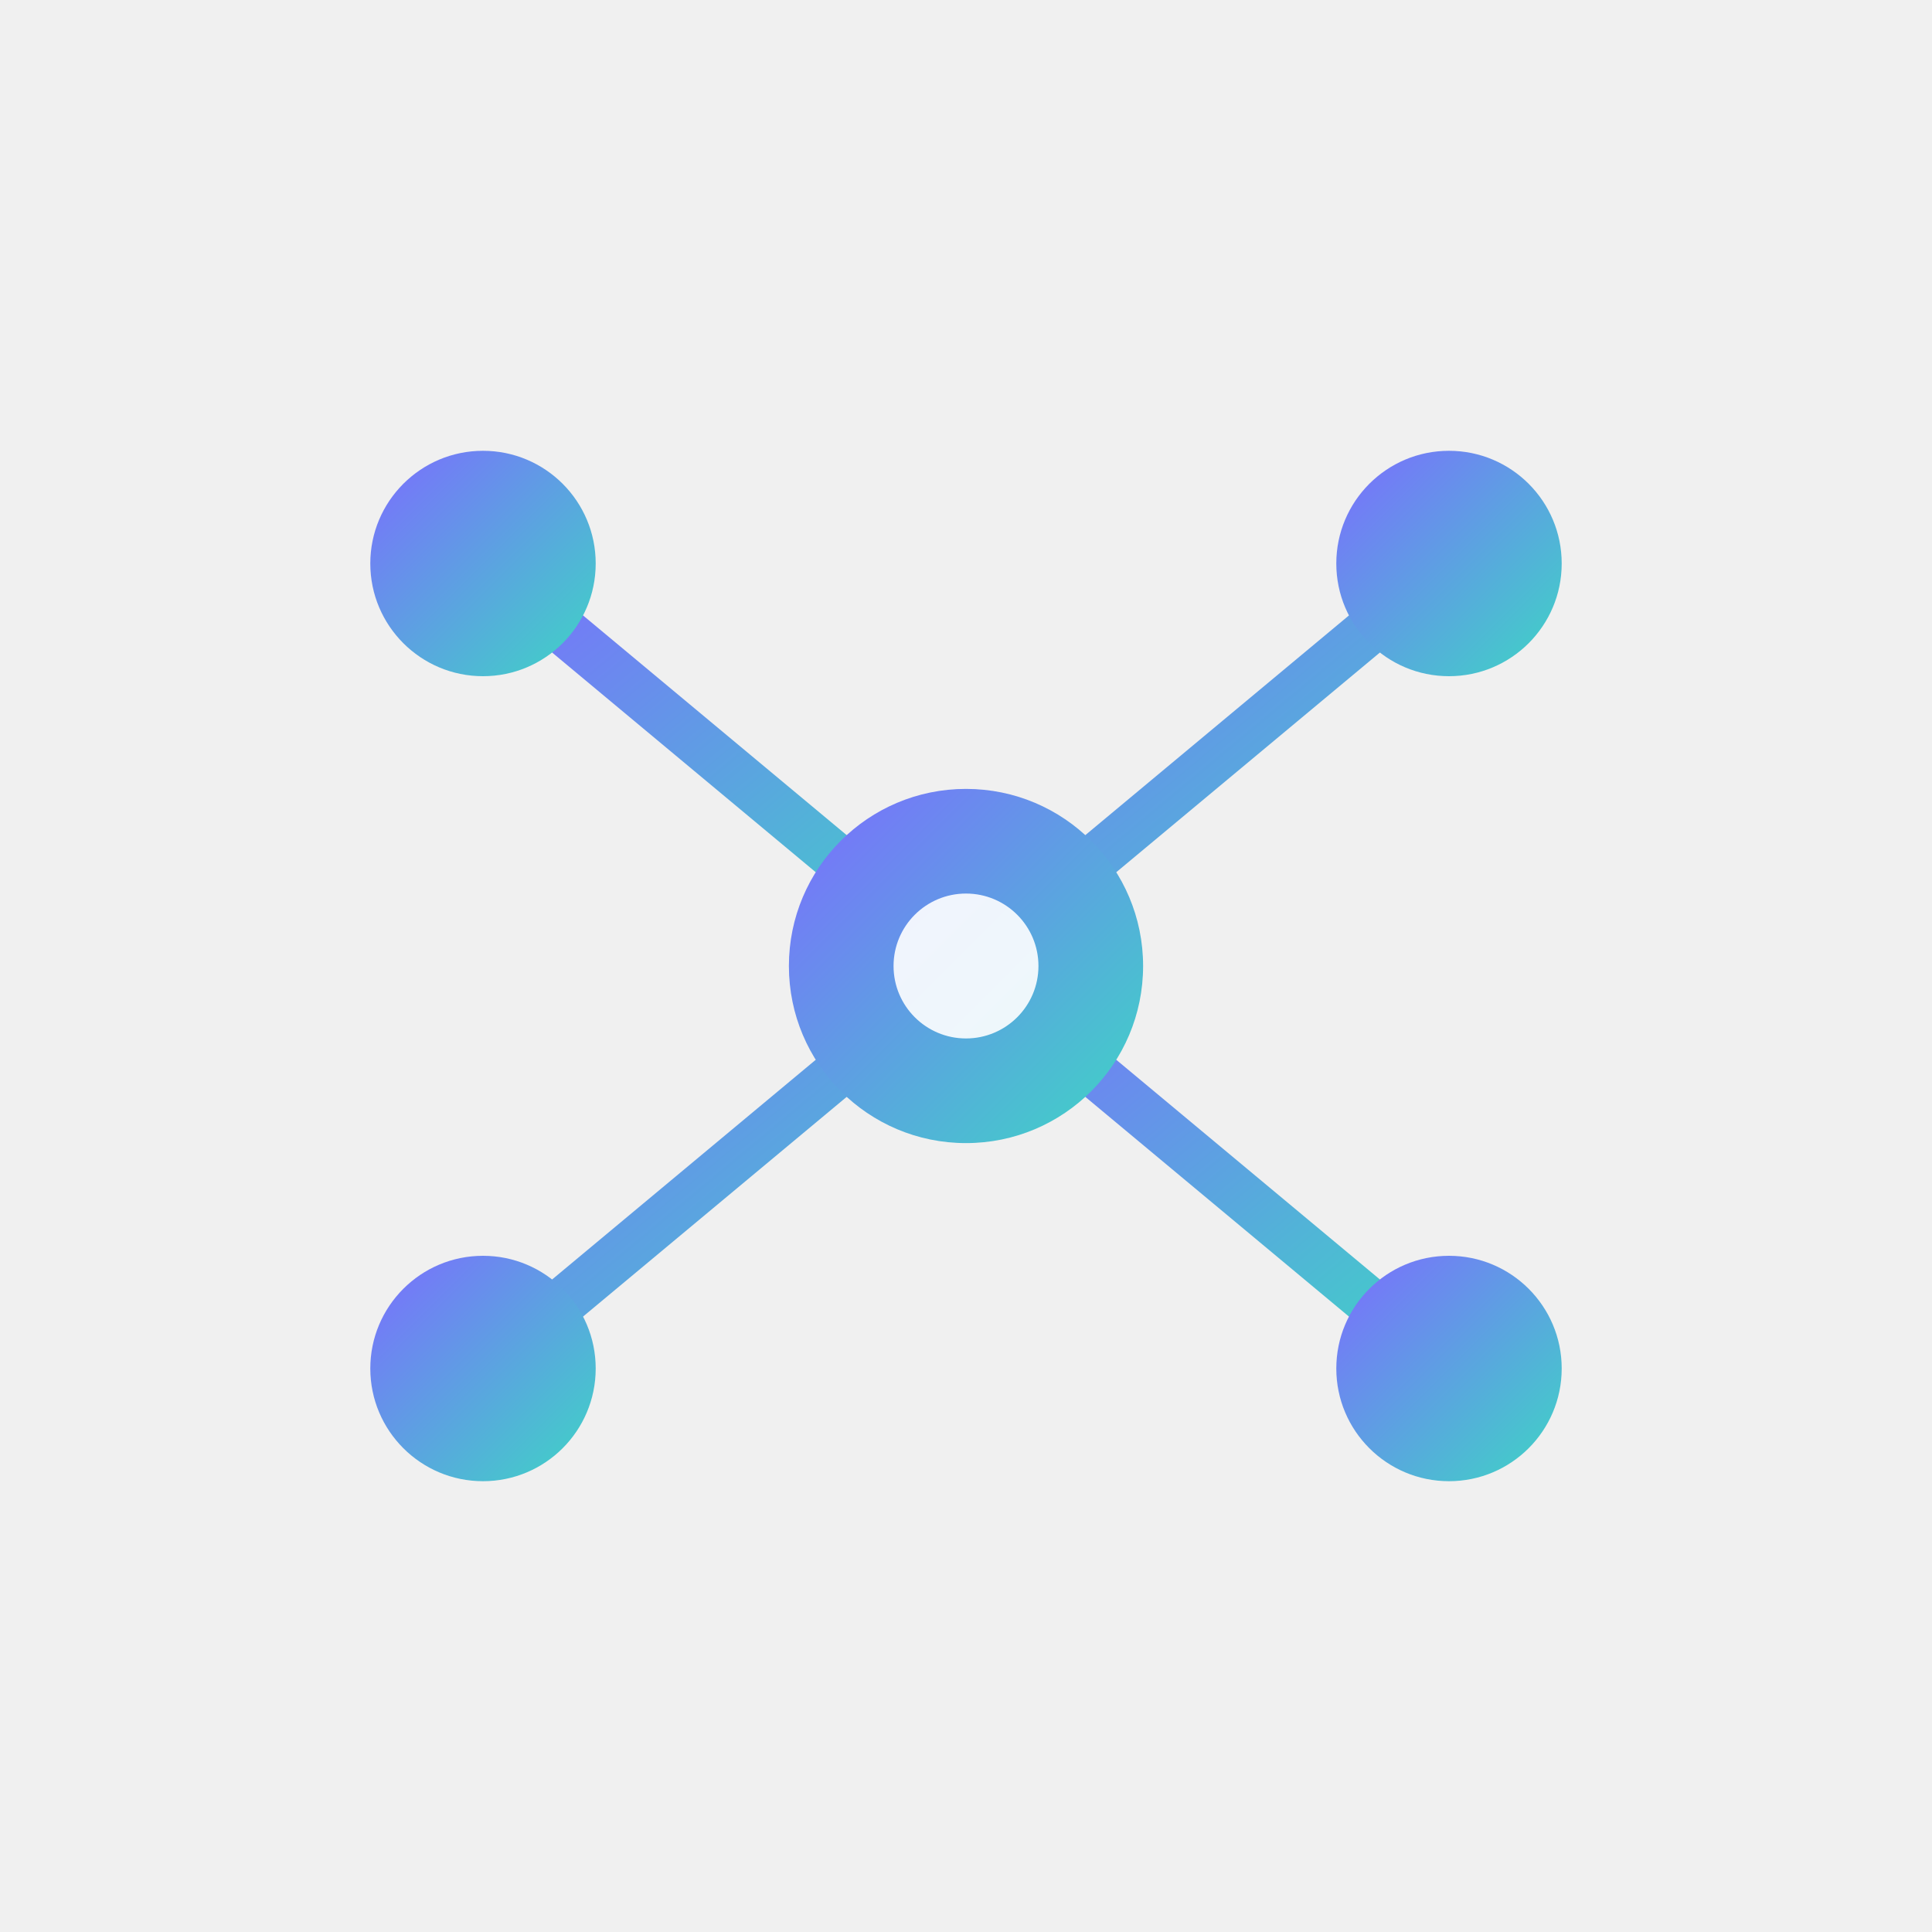
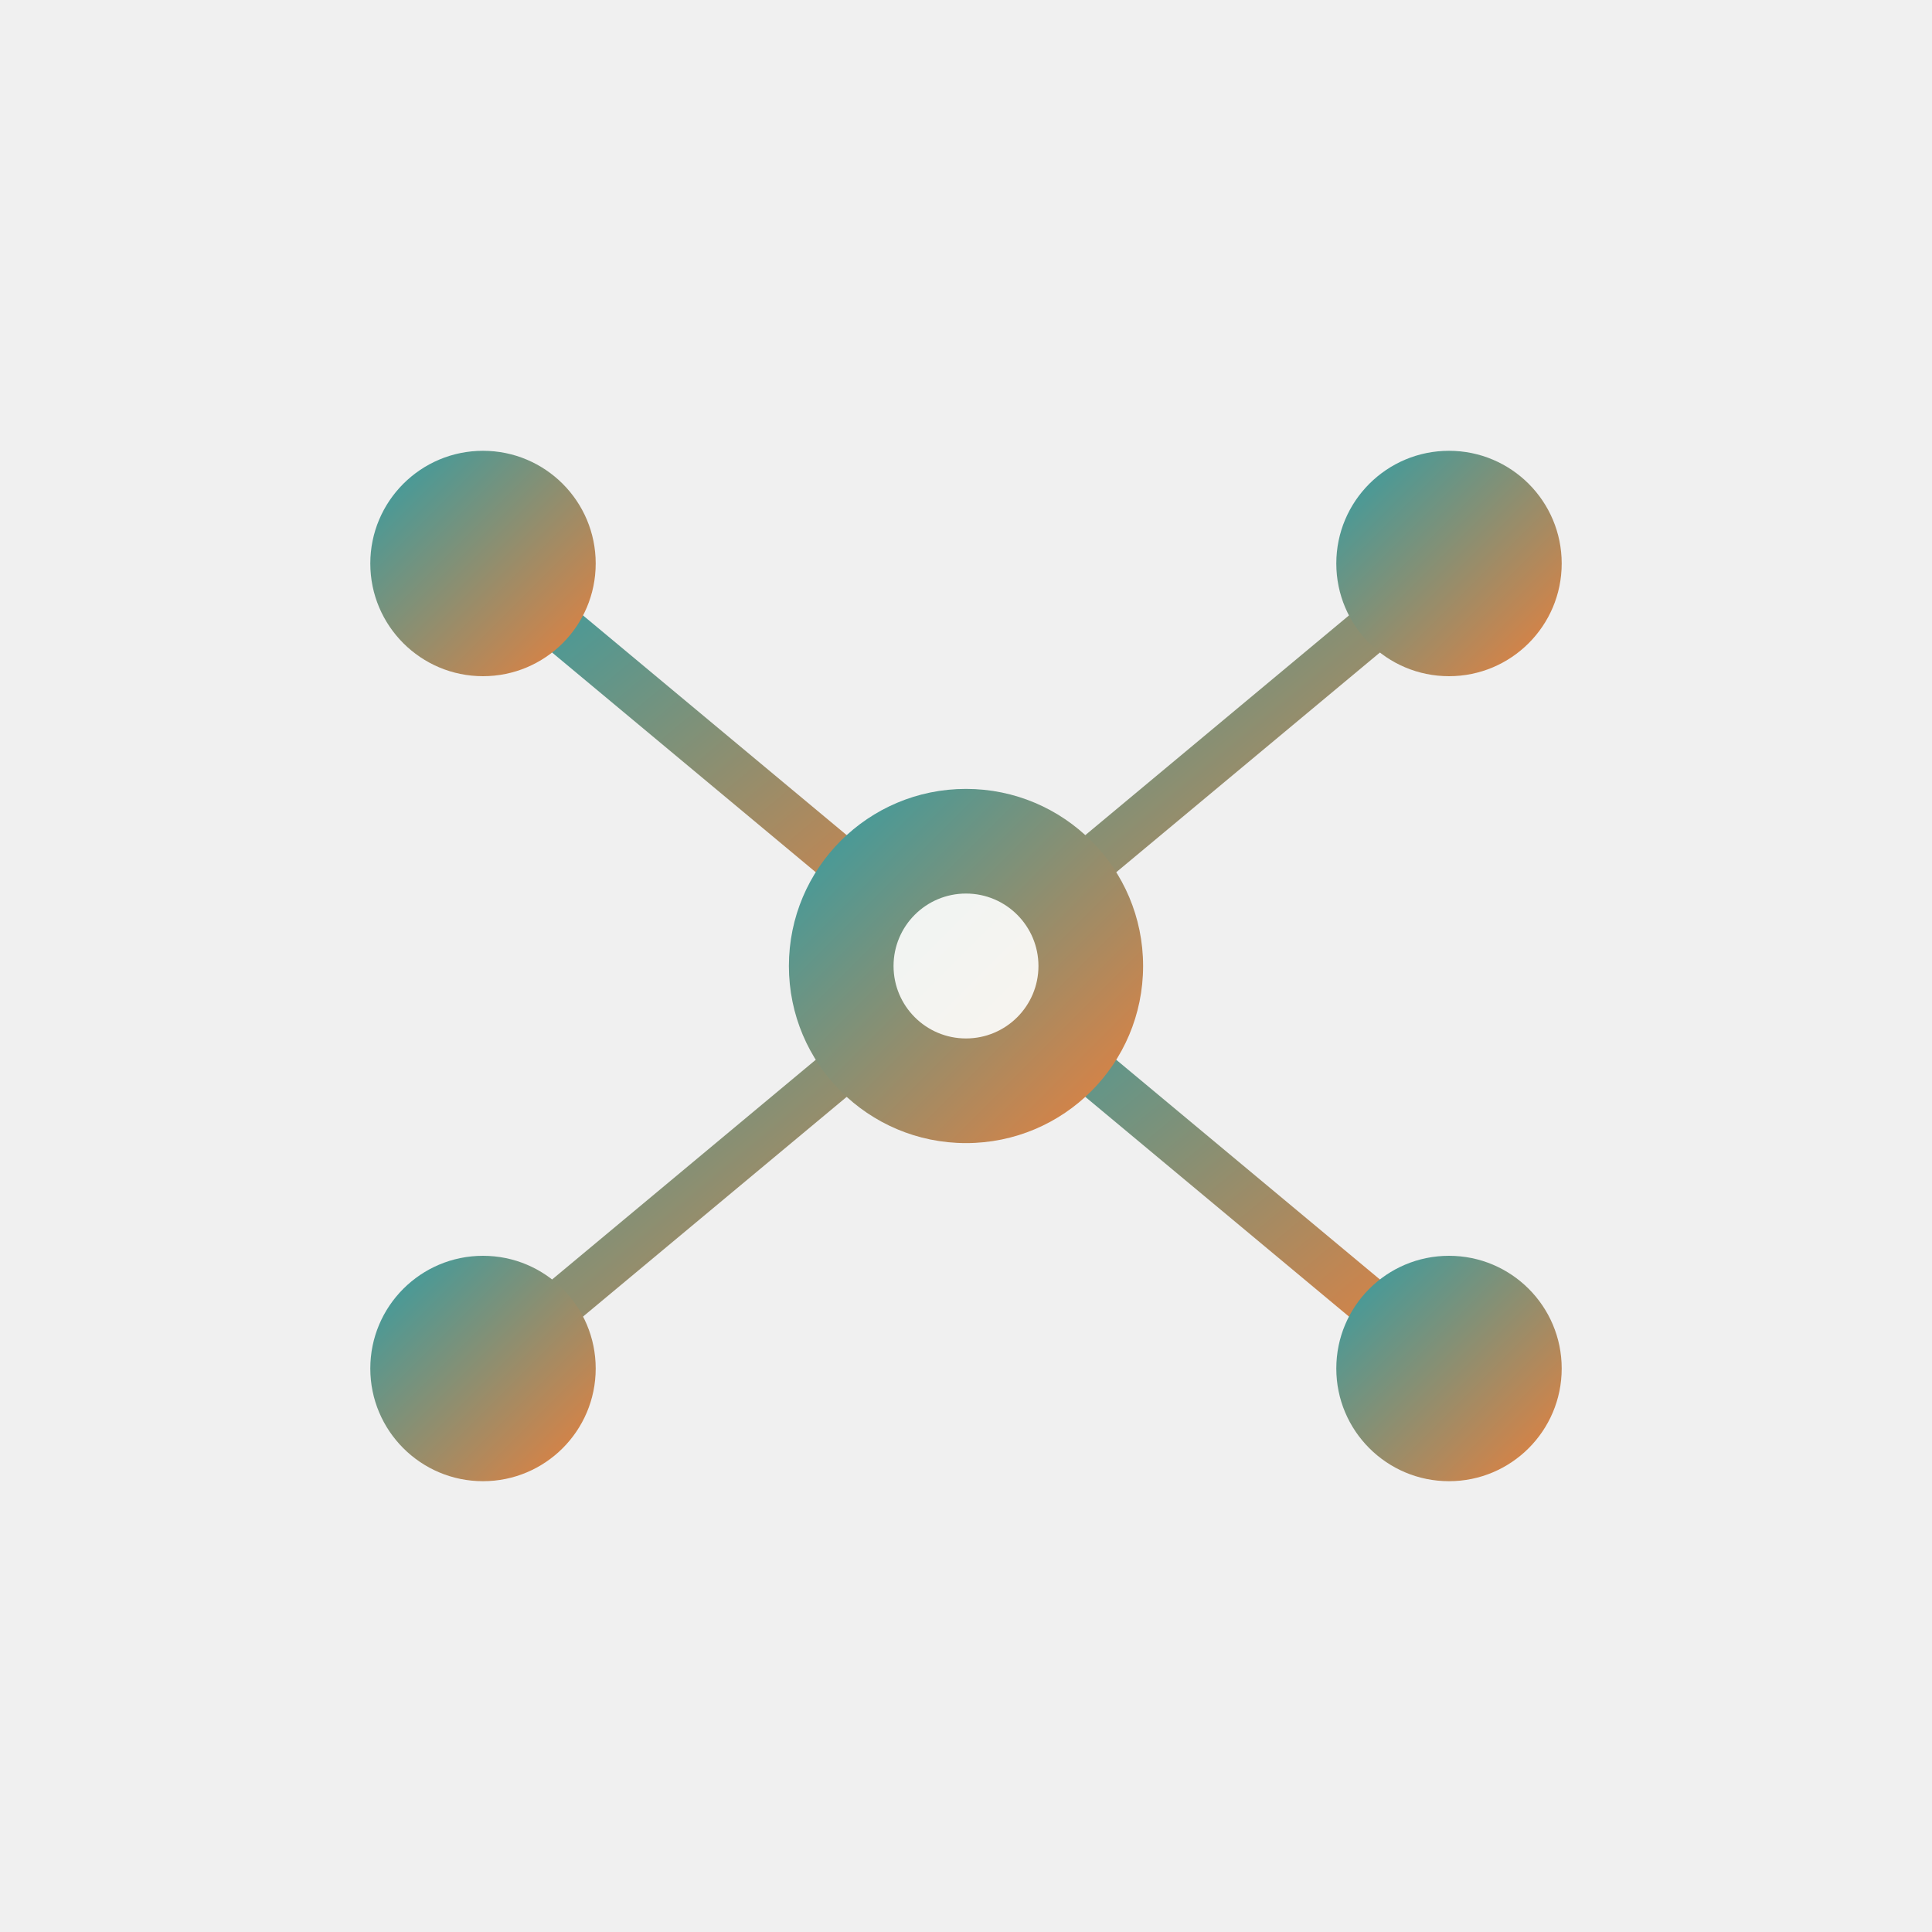
<svg xmlns="http://www.w3.org/2000/svg" viewBox="0 0 240 240" fill="none" role="img" aria-labelledby="title">
  <defs>
    <linearGradient id="g" x1="0" y1="0" x2="1" y2="1">
-       <stop offset="0" stop-color="#7c6cff" />
-       <stop offset="1" stop-color="#3dd6c4" />
+       <stop offset="0" stop-color="#2f9ea6" />
+       <stop offset="1" stop-color="#ec7f3a" />
    </linearGradient>
  </defs>
  <g stroke="url(#g)" stroke-width="6" stroke-linecap="round">
    <line x1="60" y1="70" x2="120" y2="120" />
    <line x1="180" y1="70" x2="120" y2="120" />
    <line x1="60" y1="170" x2="120" y2="120" />
    <line x1="180" y1="170" x2="120" y2="120" />
  </g>
  <g fill="url(#g)">
    <circle cx="120" cy="120" r="22" />
    <circle cx="60" cy="70" r="14" />
    <circle cx="180" cy="70" r="14" />
    <circle cx="60" cy="170" r="14" />
    <circle cx="180" cy="170" r="14" />
  </g>
  <circle cx="120" cy="120" r="9" fill="#ffffff" fill-opacity="0.9" />
</svg>
